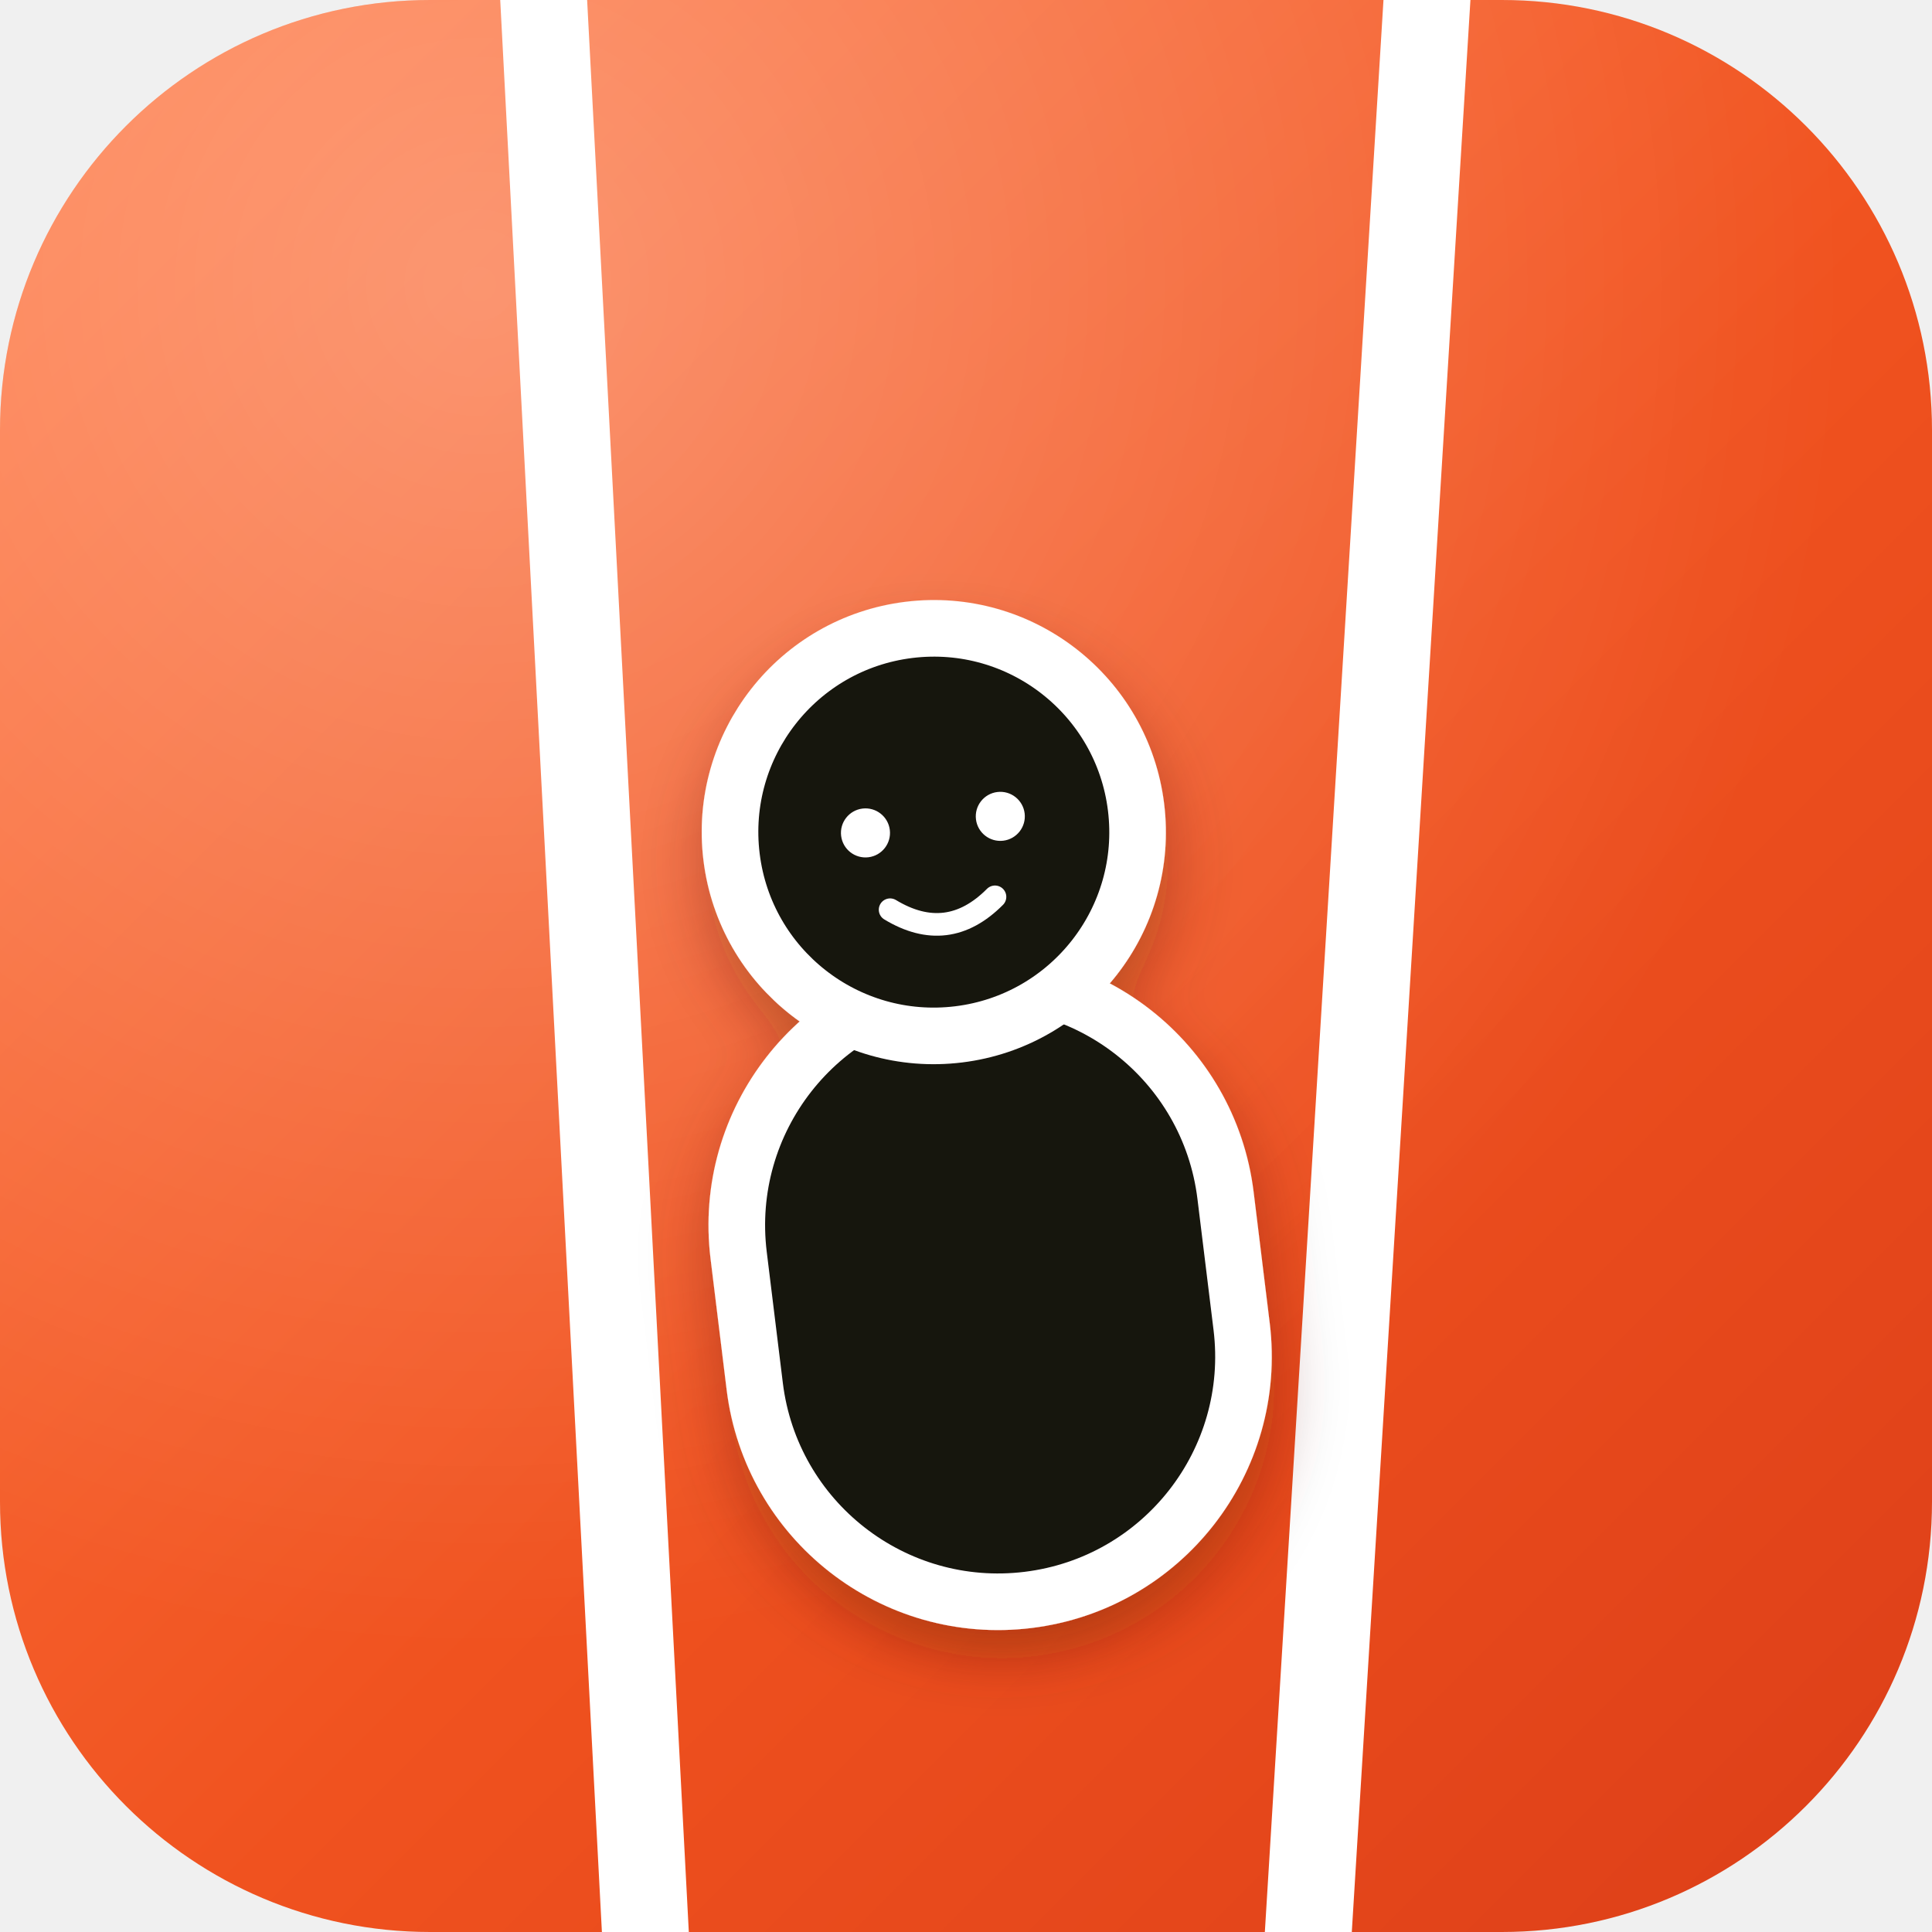
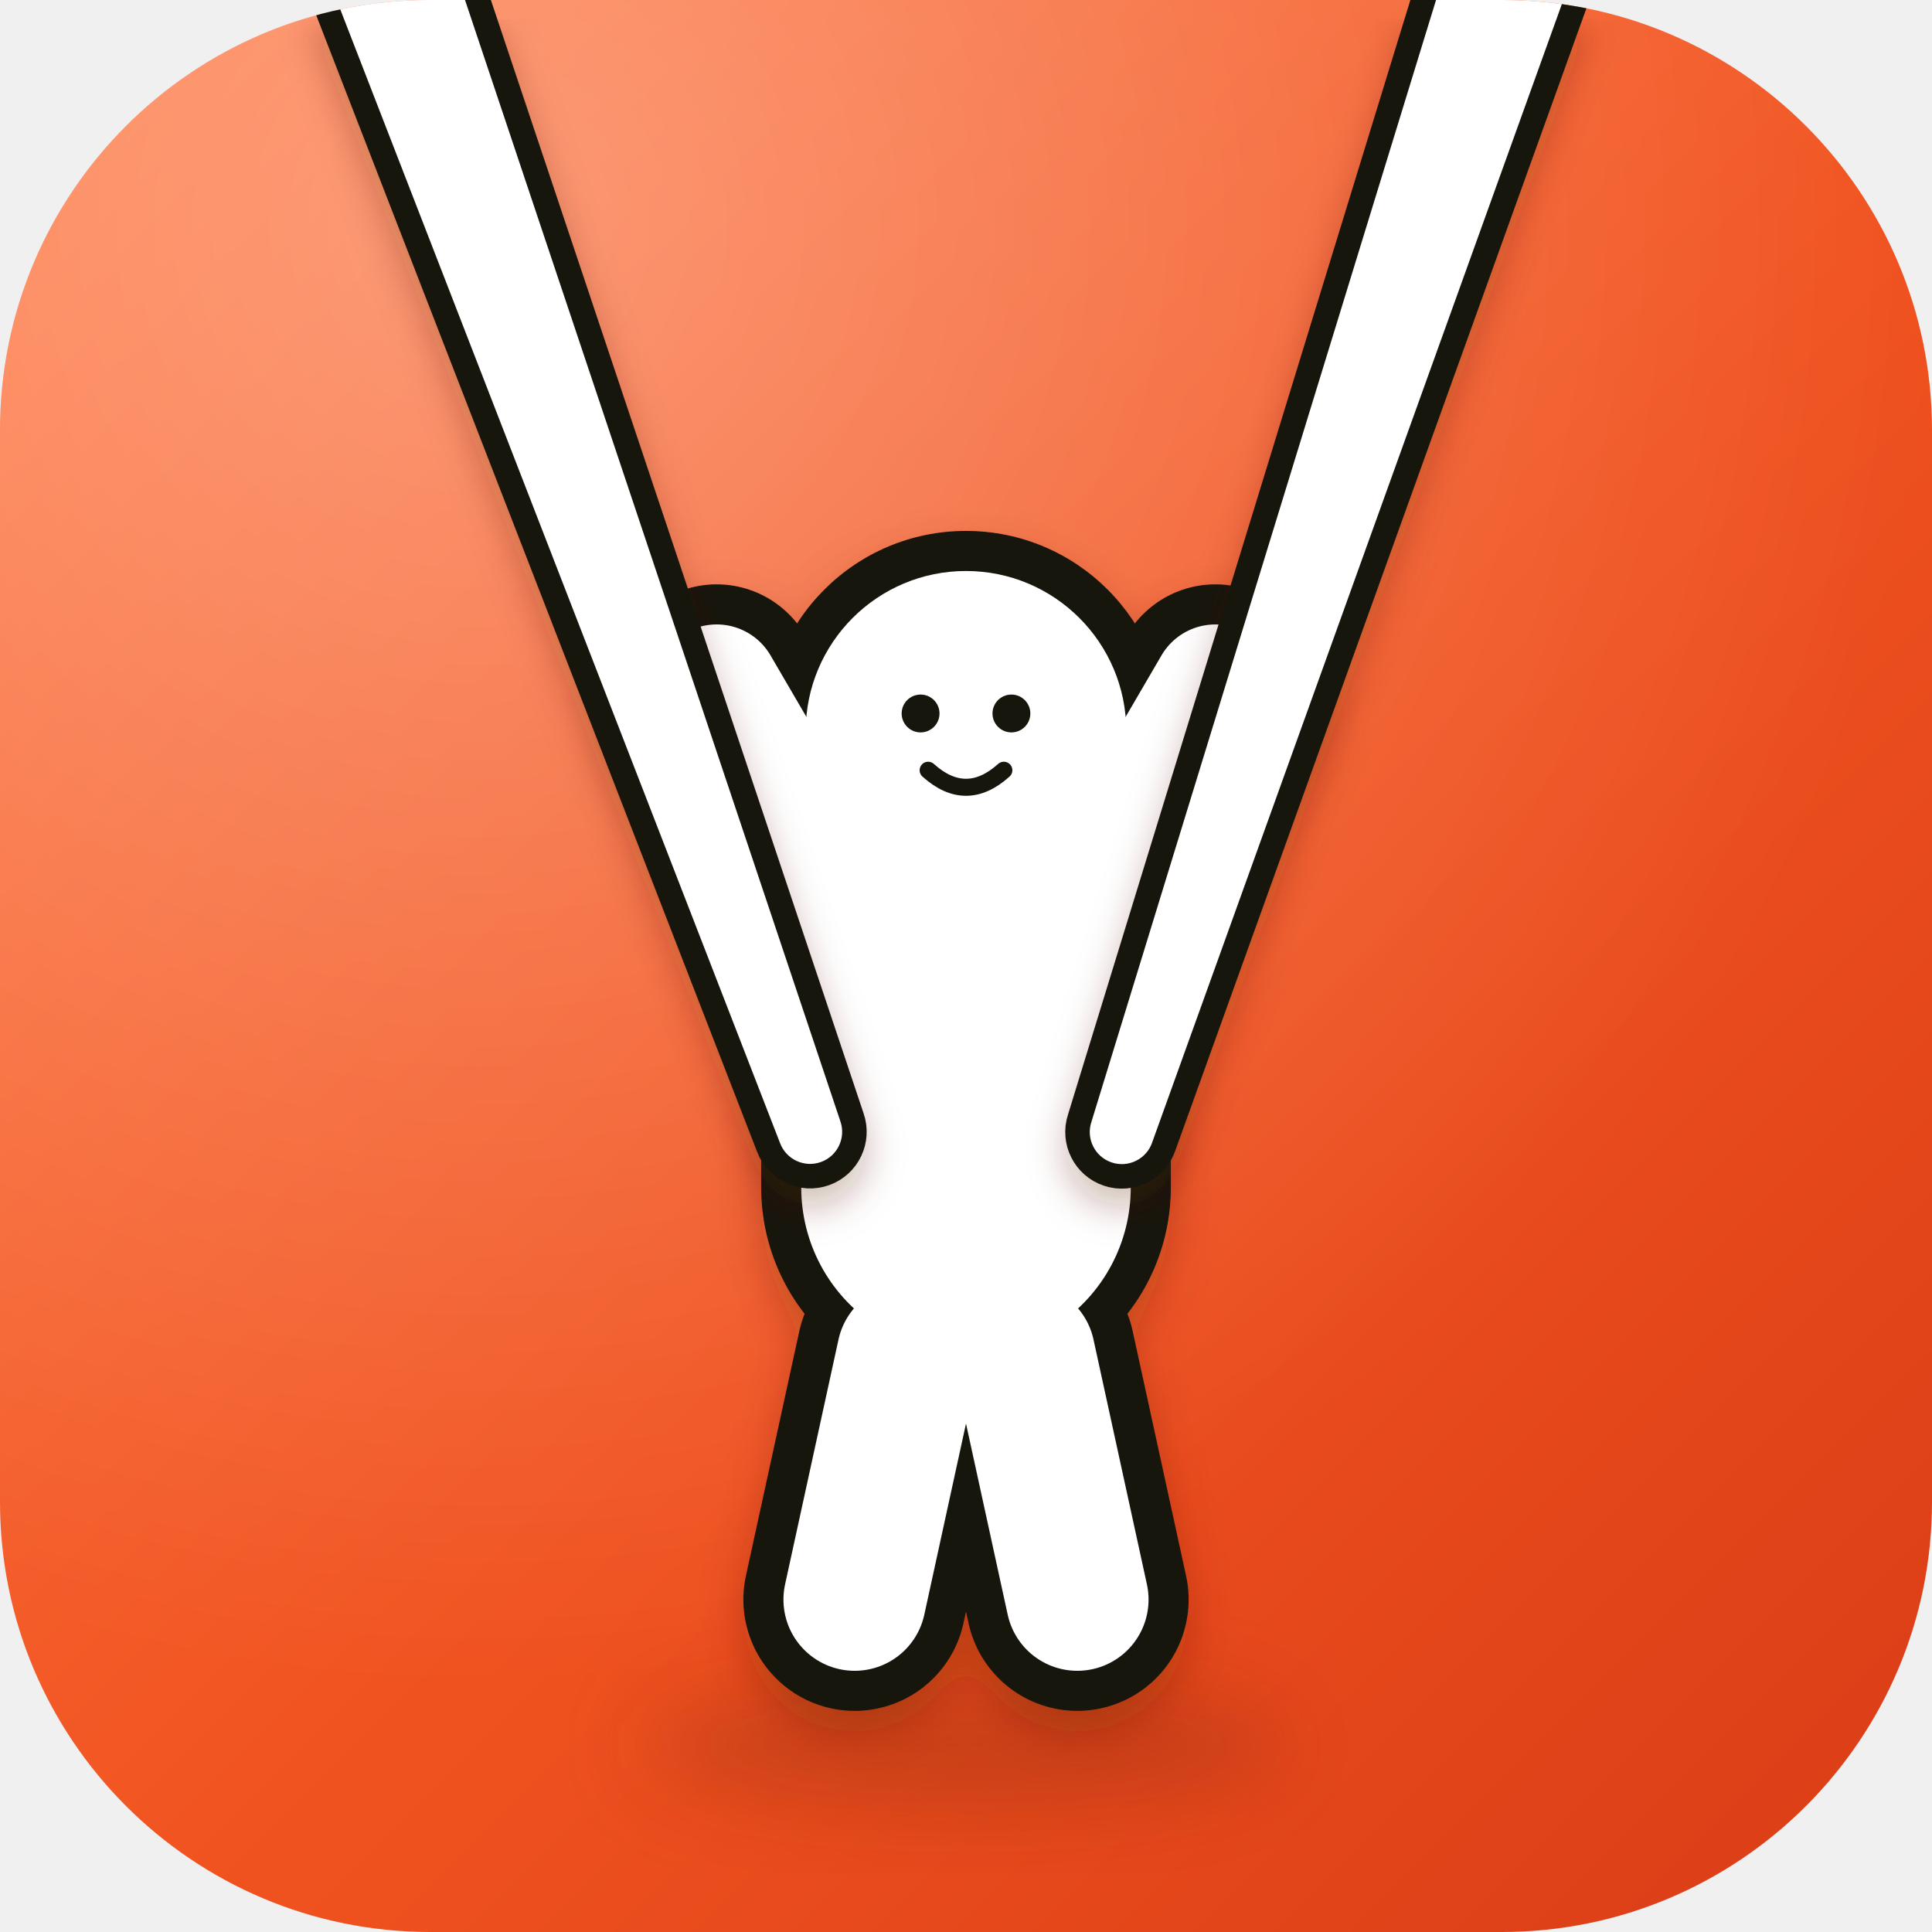
<svg xmlns="http://www.w3.org/2000/svg" viewBox="0 0 1024 1024" width="1024" height="1024">
  <defs>
    <linearGradient id="g9" x1="0" y1="0" x2="1" y2="1">
      <stop offset="0" stop-color="#FF7B47" />
      <stop offset=".55" stop-color="#F0521F" />
-       <stop offset="1" stop-color="#DC3E18" />
+       <stop offset="1" stop-color="#D93C16" />
    </linearGradient>
-     <radialGradient id="h9" cx=".25" cy=".15" r=".7">
-       <stop offset="0" stop-color="#fff" stop-opacity=".28" />
+     <radialGradient id="h9" cx=".25" cy=".12" r=".75">
+       <stop offset="0" stop-color="#fff" stop-opacity=".3" />
      <stop offset="1" stop-color="#fff" stop-opacity="0" />
    </radialGradient>
+     <linearGradient id="st9" x1="0" y1="0" x2="1" y2="0">
+       <stop offset="0" stop-color="#fff" />
+       <stop offset=".6" stop-color="#fff" />
+       <stop offset="1" stop-color="#FBE3D8" />
+     </linearGradient>
+     <filter id="b9" x="-50%" y="-50%" width="200%" height="200%">
+       <feGaussianBlur stdDeviation="22" />
+     </filter>
    <filter id="s9" x="-30%" y="-30%" width="160%" height="160%">
-       <feDropShadow dx="0" dy="16" stdDeviation="16" flood-color="#5a1a05" flood-opacity=".35" />
+       <feDropShadow dx="0" dy="10" stdDeviation="10" flood-color="#5a1a05" flood-opacity=".3" />
    </filter>
    <clipPath id="c9">
      <rect width="1024" height="1024" rx="228" />
    </clipPath>
  </defs>
  <rect width="1024" height="1024" rx="228" fill="url(#g9)" />
  <rect width="1024" height="1024" rx="228" fill="url(#h9)" />
  <g clip-path="url(#c9)">
-     <line x1="285" y1="-60" x2="345" y2="1080" stroke="#FFFFFF" stroke-width="46" stroke-linecap="round" />
-     <line x1="760" y1="-60" x2="690" y2="1080" stroke="#FFFFFF" stroke-width="46" stroke-linecap="round" />
-     <g filter="url(#s9)" transform="rotate(-7 512 580)">
-       <g fill="#17130F" stroke="#FFFFFF" stroke-width="30" stroke-linejoin="round">
-         <rect x="382" y="520" width="260" height="330" rx="130" />
-         <circle cx="512" cy="440" r="108" />
-       </g>
-       <circle cx="476" cy="436" r="13" fill="#FFFFFF" />
-       <circle cx="548" cy="436" r="13" fill="#FFFFFF" />
-       <path d="M484 478 Q512 500 540 478" fill="none" stroke="#FFFFFF" stroke-width="12" stroke-linecap="round" />
+     <ellipse cx="512" cy="925" rx="170" ry="34" fill="#7a2408" opacity=".28" filter="url(#b9)" />
+     <g filter="url(#s9)" transform="rotate(0 512 600) translate(512 600) scale(1.18) translate(-512 -600)">
+       <path d="M512 520 L512 625" fill="none" stroke="#17130F" stroke-width="184" stroke-linecap="round" stroke-linejoin="round" />
+       <path d="M470 520 L400 400" fill="none" stroke="#17130F" stroke-width="92" stroke-linecap="round" stroke-linejoin="round" />
+       <path d="M554 520 L624 400" fill="none" stroke="#17130F" stroke-width="92" stroke-linecap="round" stroke-linejoin="round" />
+       <path d="M486 700 L462 810" fill="none" stroke="#17130F" stroke-width="100" stroke-linecap="round" stroke-linejoin="round" />
+       <path d="M538 700 L562 810" fill="none" stroke="#17130F" stroke-width="100" stroke-linecap="round" stroke-linejoin="round" />
+       <circle cx="512" cy="420" r="90" fill="#17130F" />
+       <path d="M512 520 L512 625" fill="none" stroke="#FFFFFF" stroke-width="148" stroke-linecap="round" stroke-linejoin="round" />
+       <path d="M470 520 L400 400" fill="none" stroke="#FFFFFF" stroke-width="56" stroke-linecap="round" stroke-linejoin="round" />
+       <path d="M554 520 L624 400" fill="none" stroke="#FFFFFF" stroke-width="56" stroke-linecap="round" stroke-linejoin="round" />
+       <path d="M486 700 L462 810" fill="none" stroke="#FFFFFF" stroke-width="64" stroke-linecap="round" stroke-linejoin="round" />
+       <path d="M538 700 L562 810" fill="none" stroke="#FFFFFF" stroke-width="64" stroke-linecap="round" stroke-linejoin="round" />
+       <circle cx="512" cy="420" r="72" fill="#FFFFFF" />
+       <circle cx="491.6" cy="412" r="8.5" fill="#17130F" />
+       <circle cx="532.4" cy="412" r="8.5" fill="#17130F" />
+       <path d="M495 437.5 Q512 452.8 529 437.5" fill="none" stroke="#17130F" stroke-width="7.65" stroke-linecap="round" />
+     </g>
+     <g filter="url(#s9)">
+       <path d="M801.396,-131.068 L578.472,594.624 A17 17 0 0 0 610.728,605.376 L867.804,-108.932 Z" fill="#FFFFFF" stroke="#17130F" stroke-width="26" stroke-linejoin="round" paint-order="stroke" />
+       <path d="M136.481,-108.112 L413.411,605.774 A17 17 0 0 0 445.389,594.226 L202.319,-131.888 Z" fill="#FFFFFF" stroke="#17130F" stroke-width="26" stroke-linejoin="round" paint-order="stroke" />
    </g>
  </g>
</svg>
